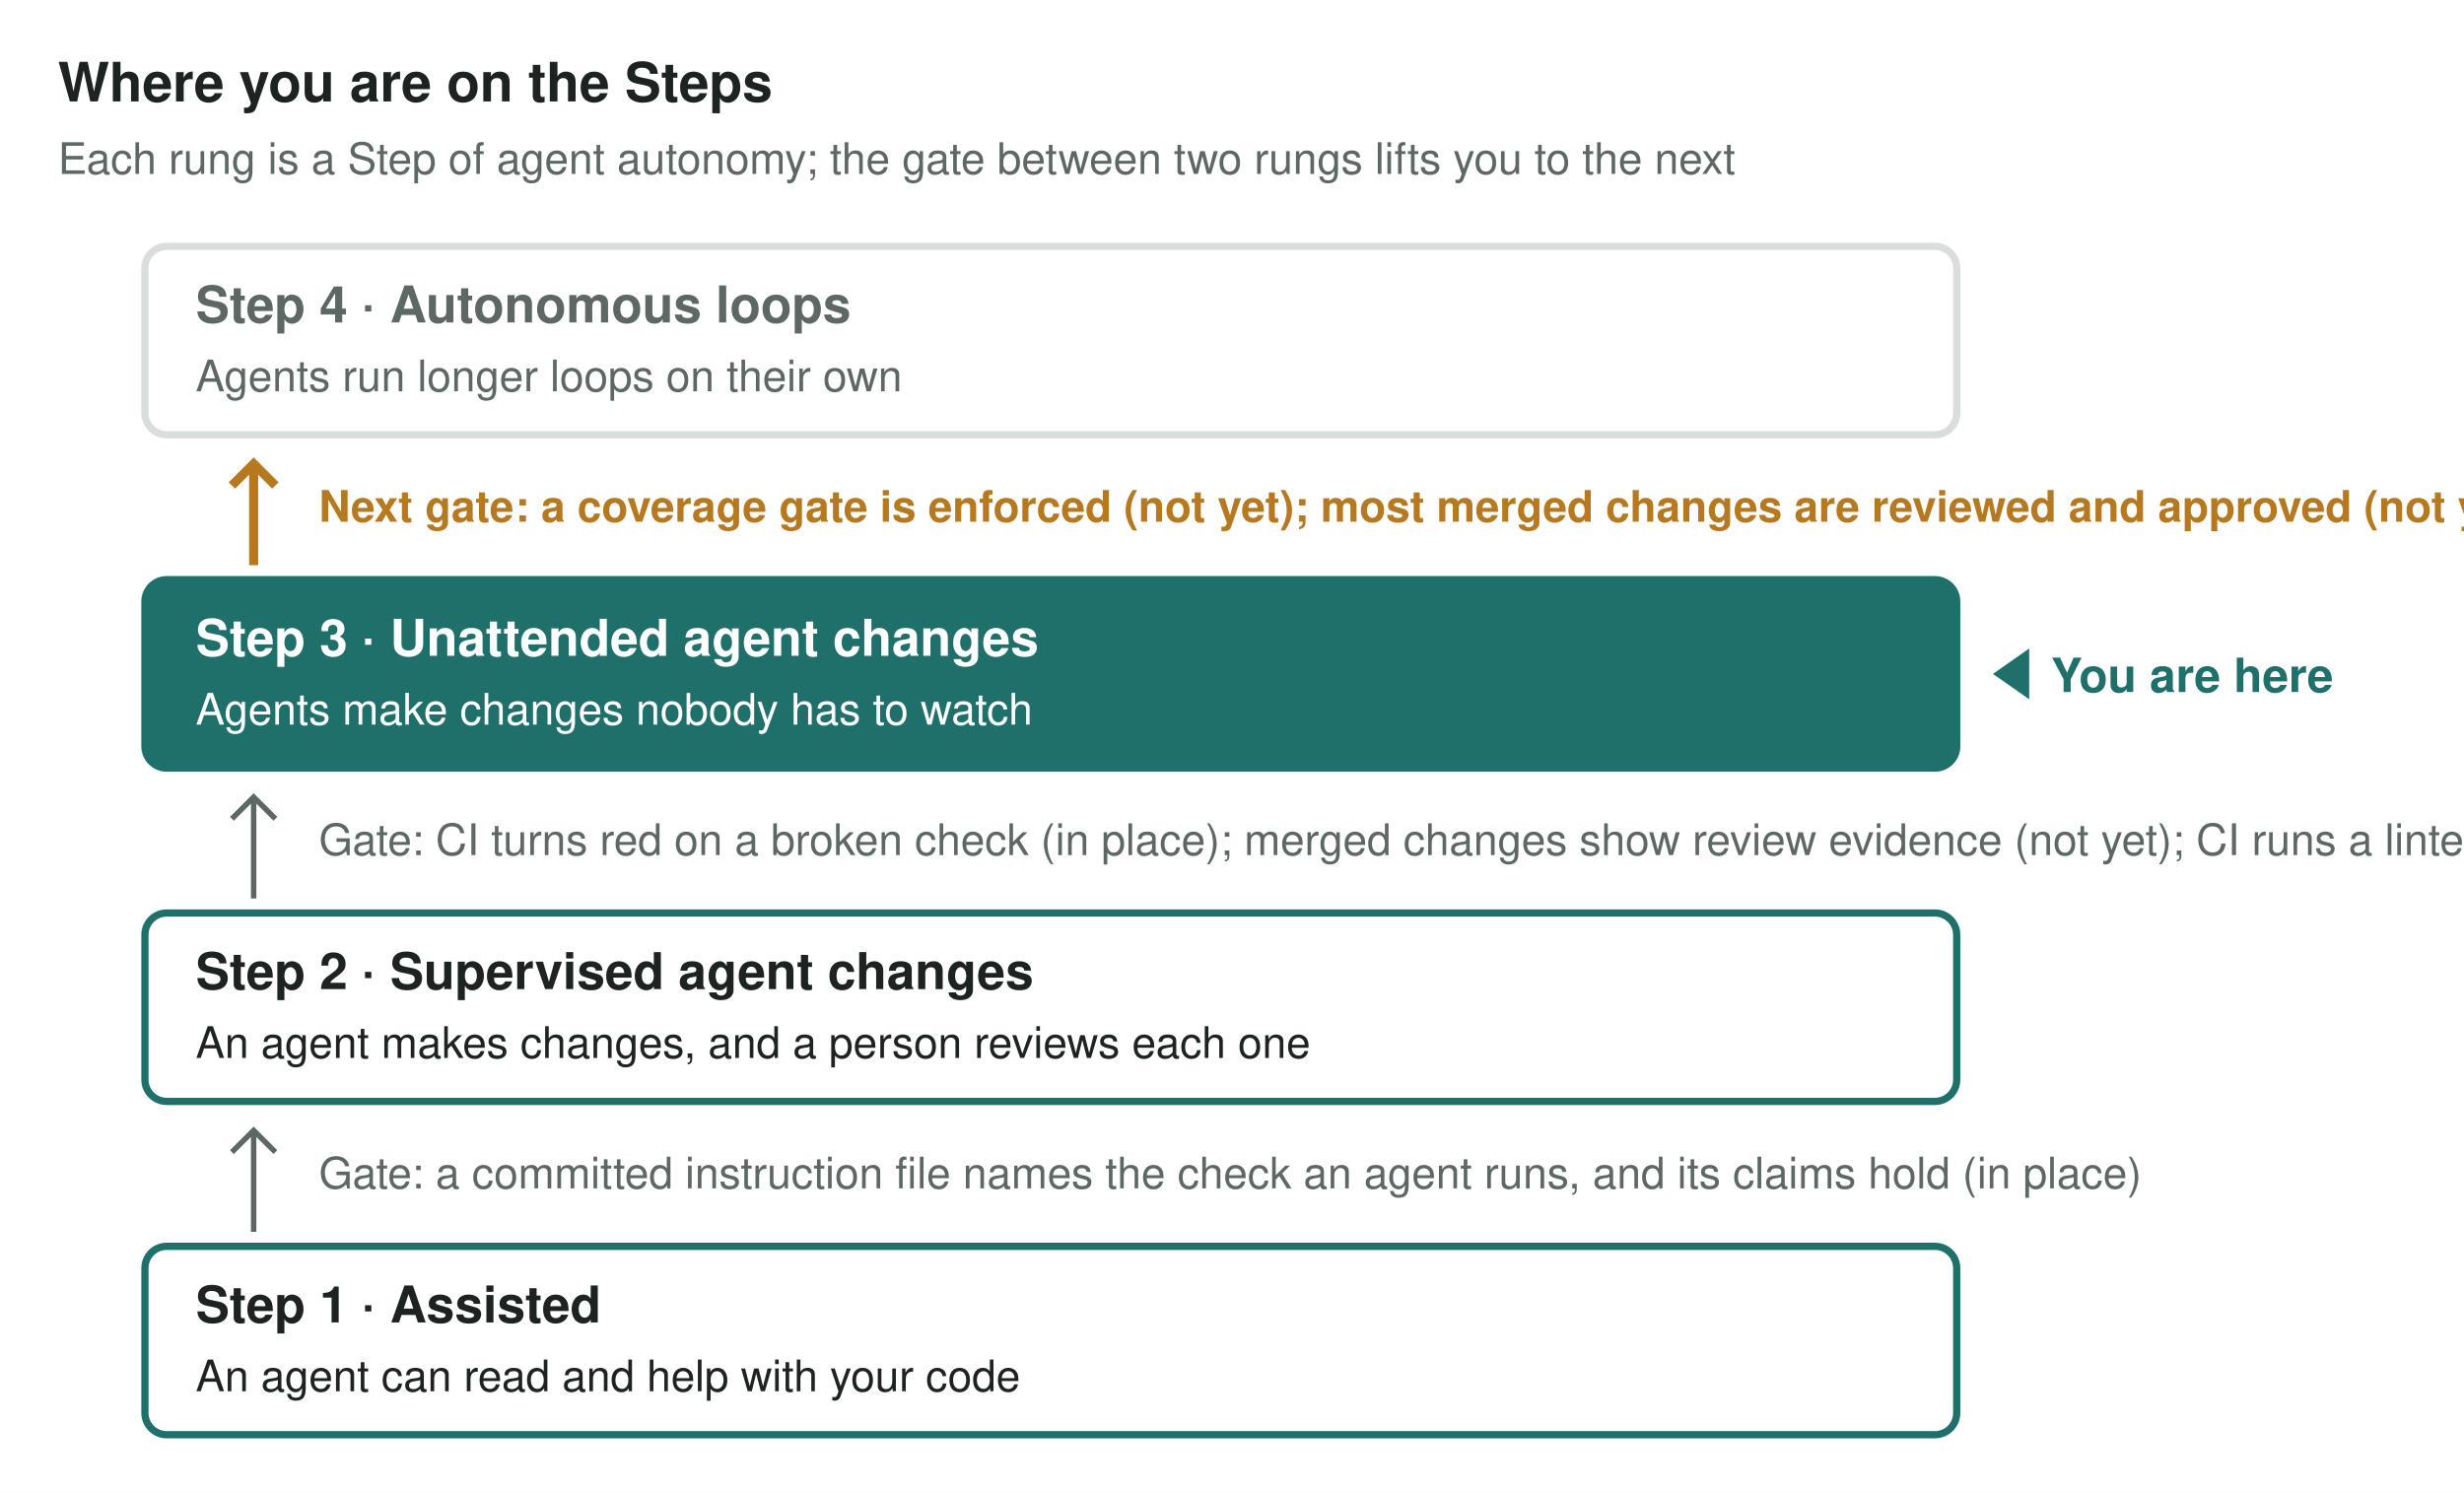
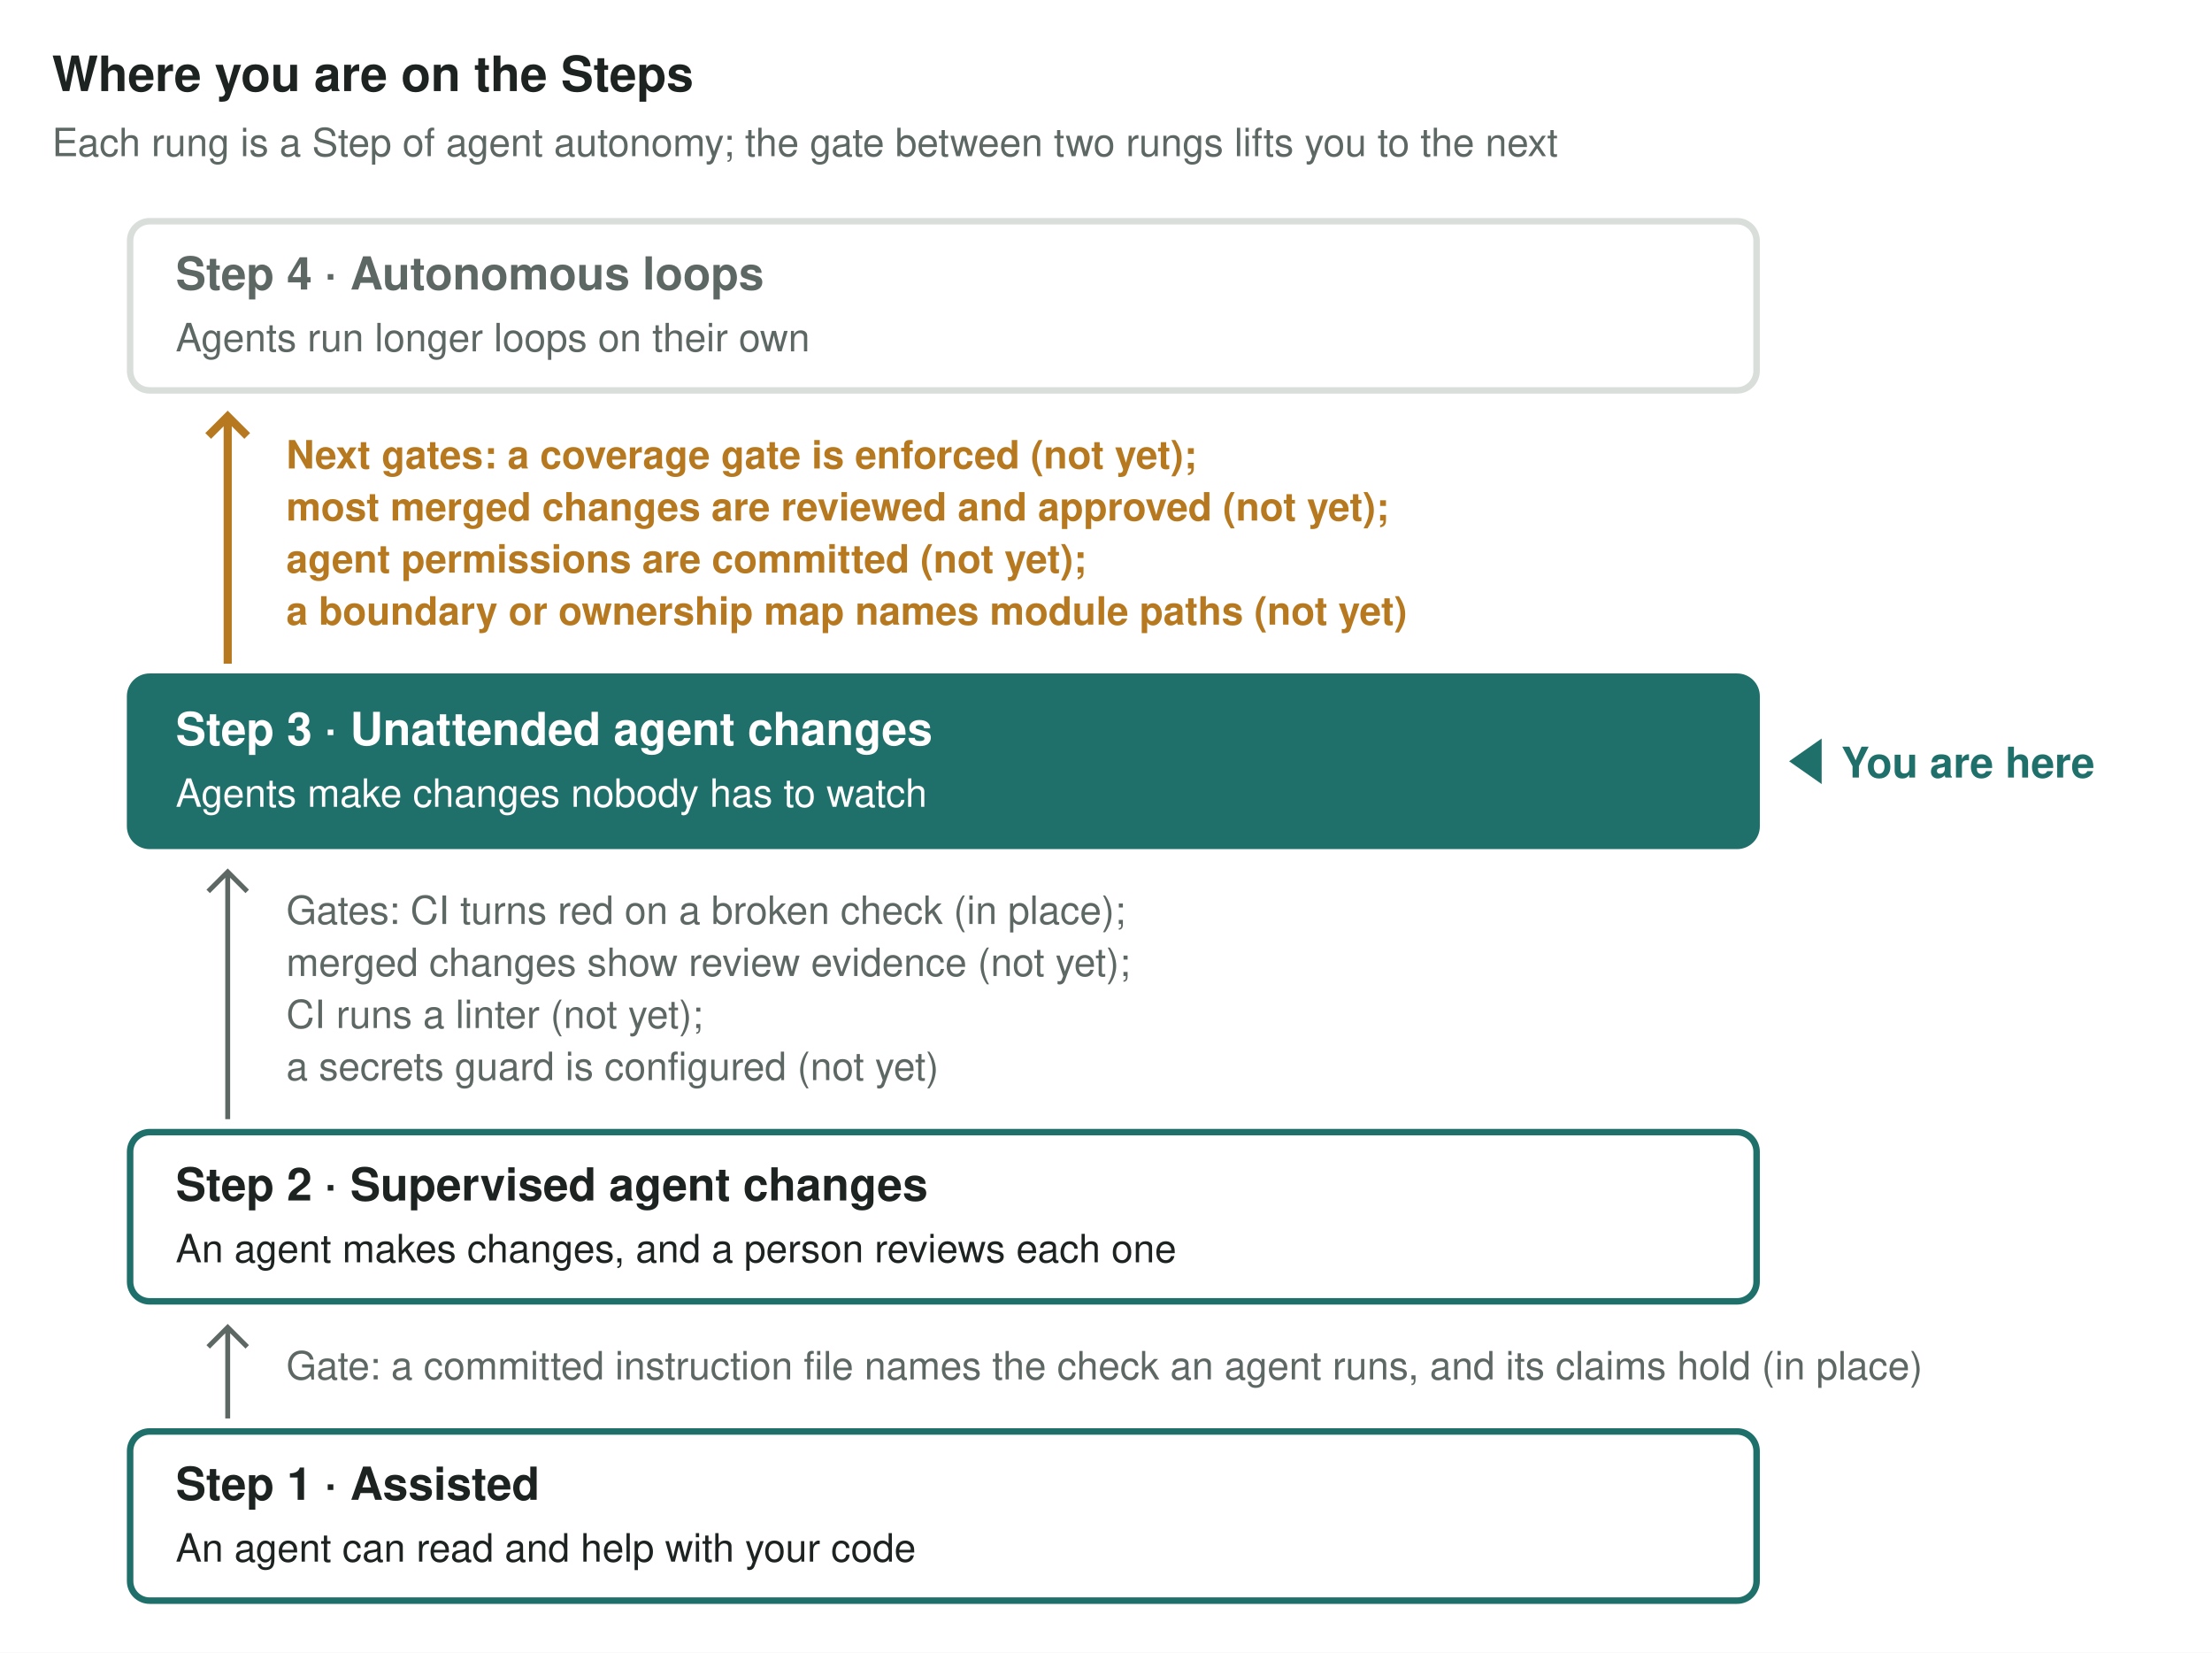
- <svg xmlns="http://www.w3.org/2000/svg" class="assess-step-ladder" viewBox="0 0 680 412" width="680" height="412" role="img">
+ <svg xmlns="http://www.w3.org/2000/svg" class="assess-step-ladder" viewBox="0 0 680 508" width="680" height="508" role="img">
  <style>svg.assess-step-ladder text { font-family: -apple-system, BlinkMacSystemFont, "Segoe UI", Helvetica, Arial, sans-serif; }svg.assess-step-ladder .t-bg,svg.assess-step-ladder .f-bg {fill:#ffffff}svg.assess-step-ladder .s-bg {stroke:#ffffff}svg.assess-step-ladder .t-fg,svg.assess-step-ladder .f-fg {fill:#1d2321}svg.assess-step-ladder .s-fg {stroke:#1d2321}svg.assess-step-ladder .t-muted,svg.assess-step-ladder .f-muted {fill:#5d6763}svg.assess-step-ladder .s-muted {stroke:#5d6763}svg.assess-step-ladder .t-rule,svg.assess-step-ladder .f-rule {fill:#d9dedb}svg.assess-step-ladder .s-rule {stroke:#d9dedb}svg.assess-step-ladder .t-accent,svg.assess-step-ladder .f-accent {fill:#1f6f6b}svg.assess-step-ladder .s-accent {stroke:#1f6f6b}svg.assess-step-ladder .t-bad,svg.assess-step-ladder .f-bad {fill:#b33a2e}svg.assess-step-ladder .s-bad {stroke:#b33a2e}svg.assess-step-ladder .t-warn,svg.assess-step-ladder .f-warn {fill:#b7791f}svg.assess-step-ladder .s-warn {stroke:#b7791f}svg.assess-step-ladder .t-unk,svg.assess-step-ladder .f-unk {fill:#9aa39f}svg.assess-step-ladder .s-unk {stroke:#9aa39f}@media (prefers-color-scheme: dark){svg.assess-step-ladder .t-bg,svg.assess-step-ladder .f-bg {fill:#1a201e}svg.assess-step-ladder .s-bg {stroke:#1a201e}svg.assess-step-ladder .t-fg,svg.assess-step-ladder .f-fg {fill:#e6ebe8}svg.assess-step-ladder .s-fg {stroke:#e6ebe8}svg.assess-step-ladder .t-muted,svg.assess-step-ladder .f-muted {fill:#9aa5a0}svg.assess-step-ladder .s-muted {stroke:#9aa5a0}svg.assess-step-ladder .t-rule,svg.assess-step-ladder .f-rule {fill:#2c3532}svg.assess-step-ladder .s-rule {stroke:#2c3532}svg.assess-step-ladder .t-accent,svg.assess-step-ladder .f-accent {fill:#5fb8b1}svg.assess-step-ladder .s-accent {stroke:#5fb8b1}svg.assess-step-ladder .t-bad,svg.assess-step-ladder .f-bad {fill:#ec7a6c}svg.assess-step-ladder .s-bad {stroke:#ec7a6c}svg.assess-step-ladder .t-warn,svg.assess-step-ladder .f-warn {fill:#e0a84a}svg.assess-step-ladder .s-warn {stroke:#e0a84a}svg.assess-step-ladder .t-unk,svg.assess-step-ladder .f-unk {fill:#5f6a66}svg.assess-step-ladder .s-unk {stroke:#5f6a66}}</style>
  <defs />
-   <rect x="0" y="0" width="680" height="412" class="f-bg" />
+   <rect x="0" y="0" width="680" height="508" class="f-bg" />
  <text x="16.0" y="28.0" font-size="15" text-anchor="start" class="t-fg" font-weight="600">Where you are on the Steps</text>
  <text x="16.0" y="48.0" font-size="12" text-anchor="start" class="t-muted">Each rung is a Step of agent autonomy; the gate between two rungs lifts you to the next</text>
  <rect x="40.0" y="68.0" width="500.0" height="52.0" rx="6" class="f-bg s-rule" stroke-width="2" data-step="4" data-state="ahead" />
  <text x="54.0" y="89.0" font-size="14" text-anchor="start" class="t-muted" font-weight="600">Step 4 · Autonomous loops</text>
  <text x="54.0" y="108.0" font-size="12" text-anchor="start" class="t-muted">Agents run longer loops on their own</text>
-   <path d="M70.0 156.0 L70.0 128.0 M64.0 134.0 L70.0 128.0 L76.0 134.0" fill="none" class="s-warn" stroke-width="2.5" data-gate-to="4" data-next="true" />
-   <text x="88.0" y="144.0" font-size="12" text-anchor="start" class="t-warn" font-weight="600">Next gate: a coverage gate is enforced (not yet); most merged changes are reviewed and approved (not yet); agent permissions are committed (not yet); a boundary or ownership map names module paths (not yet)</text>
-   <rect x="40.0" y="160.0" width="500.0" height="52.0" rx="6" class="f-accent s-accent" stroke-width="2" data-step="3" data-state="here" />
-   <text x="54.0" y="181.0" font-size="14" text-anchor="start" class="t-bg" font-weight="600">Step 3 · Unattended agent changes</text>
-   <text x="54.0" y="200.0" font-size="12" text-anchor="start" class="t-bg">Agents make changes nobody has to watch</text>
-   <path d="M550.0 186.0 l10 -7 l0 14 z" class="f-accent" />
-   <text x="566.0" y="191.0" font-size="13" text-anchor="start" class="t-accent" font-weight="600">You are here</text>
-   <path d="M70.0 248.0 L70.0 220.0 M64.0 226.0 L70.0 220.0 L76.0 226.0" fill="none" class="s-muted" stroke-width="1.5" data-gate-to="3" />
-   <text x="88.0" y="236.0" font-size="12" text-anchor="start" class="t-muted">Gate: CI turns red on a broken check (in place); merged changes show review evidence (not yet); CI runs a linter (not yet); a secrets guard is configured (not yet)</text>
-   <rect x="40.0" y="252.0" width="500.0" height="52.0" rx="6" class="f-bg s-accent" stroke-width="2" data-step="2" data-state="reached" />
-   <text x="54.0" y="273.0" font-size="14" text-anchor="start" class="t-fg" font-weight="600">Step 2 · Supervised agent changes</text>
-   <text x="54.0" y="292.0" font-size="12" text-anchor="start" class="t-fg">An agent makes changes, and a person reviews each one</text>
-   <path d="M70.0 340.0 L70.0 312.0 M64.0 318.0 L70.0 312.0 L76.0 318.0" fill="none" class="s-muted" stroke-width="1.5" data-gate-to="2" />
-   <text x="88.0" y="328.0" font-size="12" text-anchor="start" class="t-muted">Gate: a committed instruction file names the check an agent runs, and its claims hold (in place)</text>
-   <rect x="40.0" y="344.0" width="500.0" height="52.0" rx="6" class="f-bg s-accent" stroke-width="2" data-step="1" data-state="reached" />
-   <text x="54.0" y="365.0" font-size="14" text-anchor="start" class="t-fg" font-weight="600">Step 1 · Assisted</text>
-   <text x="54.0" y="384.0" font-size="12" text-anchor="start" class="t-fg">An agent can read and help with your code</text>
+   <path d="M70.0 204.0 L70.0 128.0 M64.0 134.0 L70.0 128.0 L76.0 134.0" fill="none" class="s-warn" stroke-width="2.5" data-gate-to="4" data-next="true" />
+   <text x="88.0" y="144.0" font-size="12" text-anchor="start" class="t-warn" font-weight="600">Next gates: a coverage gate is enforced (not yet);</text>
+   <text x="88.0" y="160.0" font-size="12" text-anchor="start" class="t-warn" font-weight="600">most merged changes are reviewed and approved (not yet);</text>
+   <text x="88.0" y="176.0" font-size="12" text-anchor="start" class="t-warn" font-weight="600">agent permissions are committed (not yet);</text>
+   <text x="88.0" y="192.0" font-size="12" text-anchor="start" class="t-warn" font-weight="600">a boundary or ownership map names module paths (not yet)</text>
+   <rect x="40.0" y="208.0" width="500.0" height="52.0" rx="6" class="f-accent s-accent" stroke-width="2" data-step="3" data-state="here" />
+   <text x="54.0" y="229.0" font-size="14" text-anchor="start" class="t-bg" font-weight="600">Step 3 · Unattended agent changes</text>
+   <text x="54.0" y="248.0" font-size="12" text-anchor="start" class="t-bg">Agents make changes nobody has to watch</text>
+   <path d="M550.0 234.0 l10 -7 l0 14 z" class="f-accent" />
+   <text x="566.0" y="239.0" font-size="13" text-anchor="start" class="t-accent" font-weight="600">You are here</text>
+   <path d="M70.0 344.0 L70.0 268.0 M64.0 274.0 L70.0 268.0 L76.0 274.0" fill="none" class="s-muted" stroke-width="1.5" data-gate-to="3" />
+   <text x="88.0" y="284.0" font-size="12" text-anchor="start" class="t-muted">Gates: CI turns red on a broken check (in place);</text>
+   <text x="88.0" y="300.0" font-size="12" text-anchor="start" class="t-muted">merged changes show review evidence (not yet);</text>
+   <text x="88.0" y="316.0" font-size="12" text-anchor="start" class="t-muted">CI runs a linter (not yet);</text>
+   <text x="88.0" y="332.0" font-size="12" text-anchor="start" class="t-muted">a secrets guard is configured (not yet)</text>
+   <rect x="40.0" y="348.0" width="500.0" height="52.0" rx="6" class="f-bg s-accent" stroke-width="2" data-step="2" data-state="reached" />
+   <text x="54.0" y="369.0" font-size="14" text-anchor="start" class="t-fg" font-weight="600">Step 2 · Supervised agent changes</text>
+   <text x="54.0" y="388.0" font-size="12" text-anchor="start" class="t-fg">An agent makes changes, and a person reviews each one</text>
+   <path d="M70.0 436.0 L70.0 408.0 M64.0 414.0 L70.0 408.0 L76.0 414.0" fill="none" class="s-muted" stroke-width="1.5" data-gate-to="2" />
+   <text x="88.0" y="424.0" font-size="12" text-anchor="start" class="t-muted">Gate: a committed instruction file names the check an agent runs, and its claims hold (in place)</text>
+   <rect x="40.0" y="440.0" width="500.0" height="52.0" rx="6" class="f-bg s-accent" stroke-width="2" data-step="1" data-state="reached" />
+   <text x="54.0" y="461.0" font-size="14" text-anchor="start" class="t-fg" font-weight="600">Step 1 · Assisted</text>
+   <text x="54.0" y="480.0" font-size="12" text-anchor="start" class="t-fg">An agent can read and help with your code</text>
</svg>
